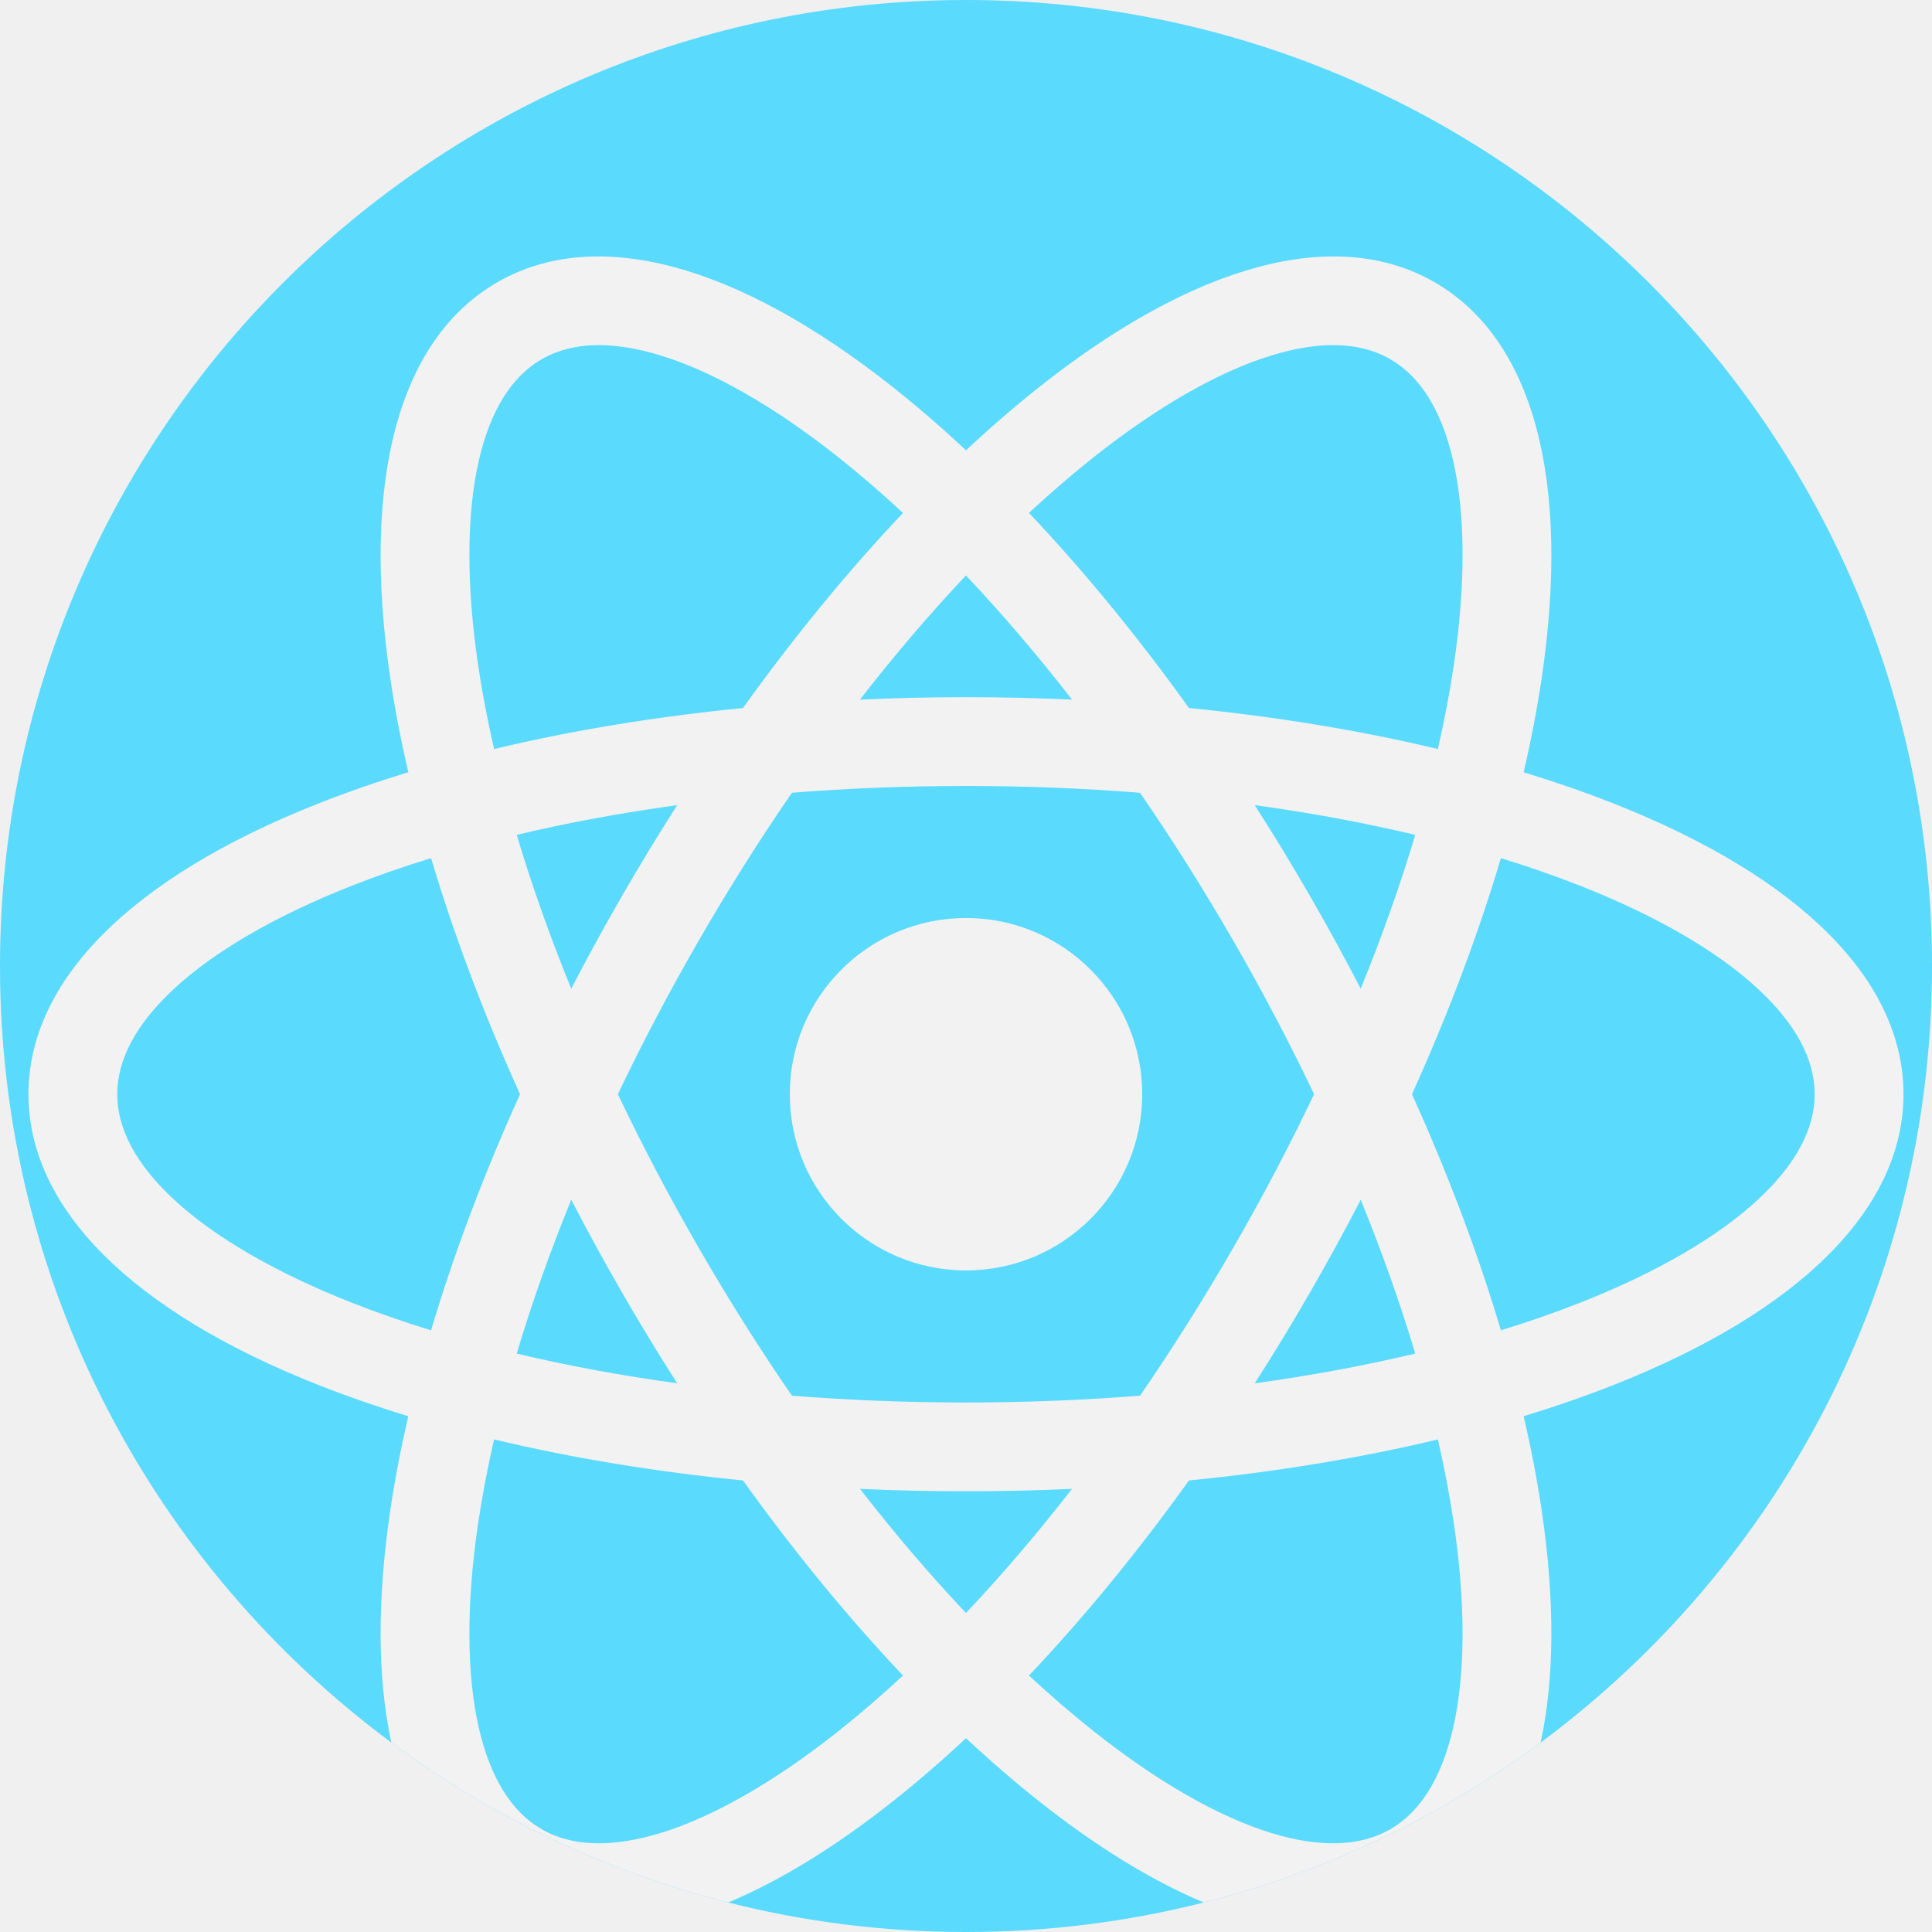
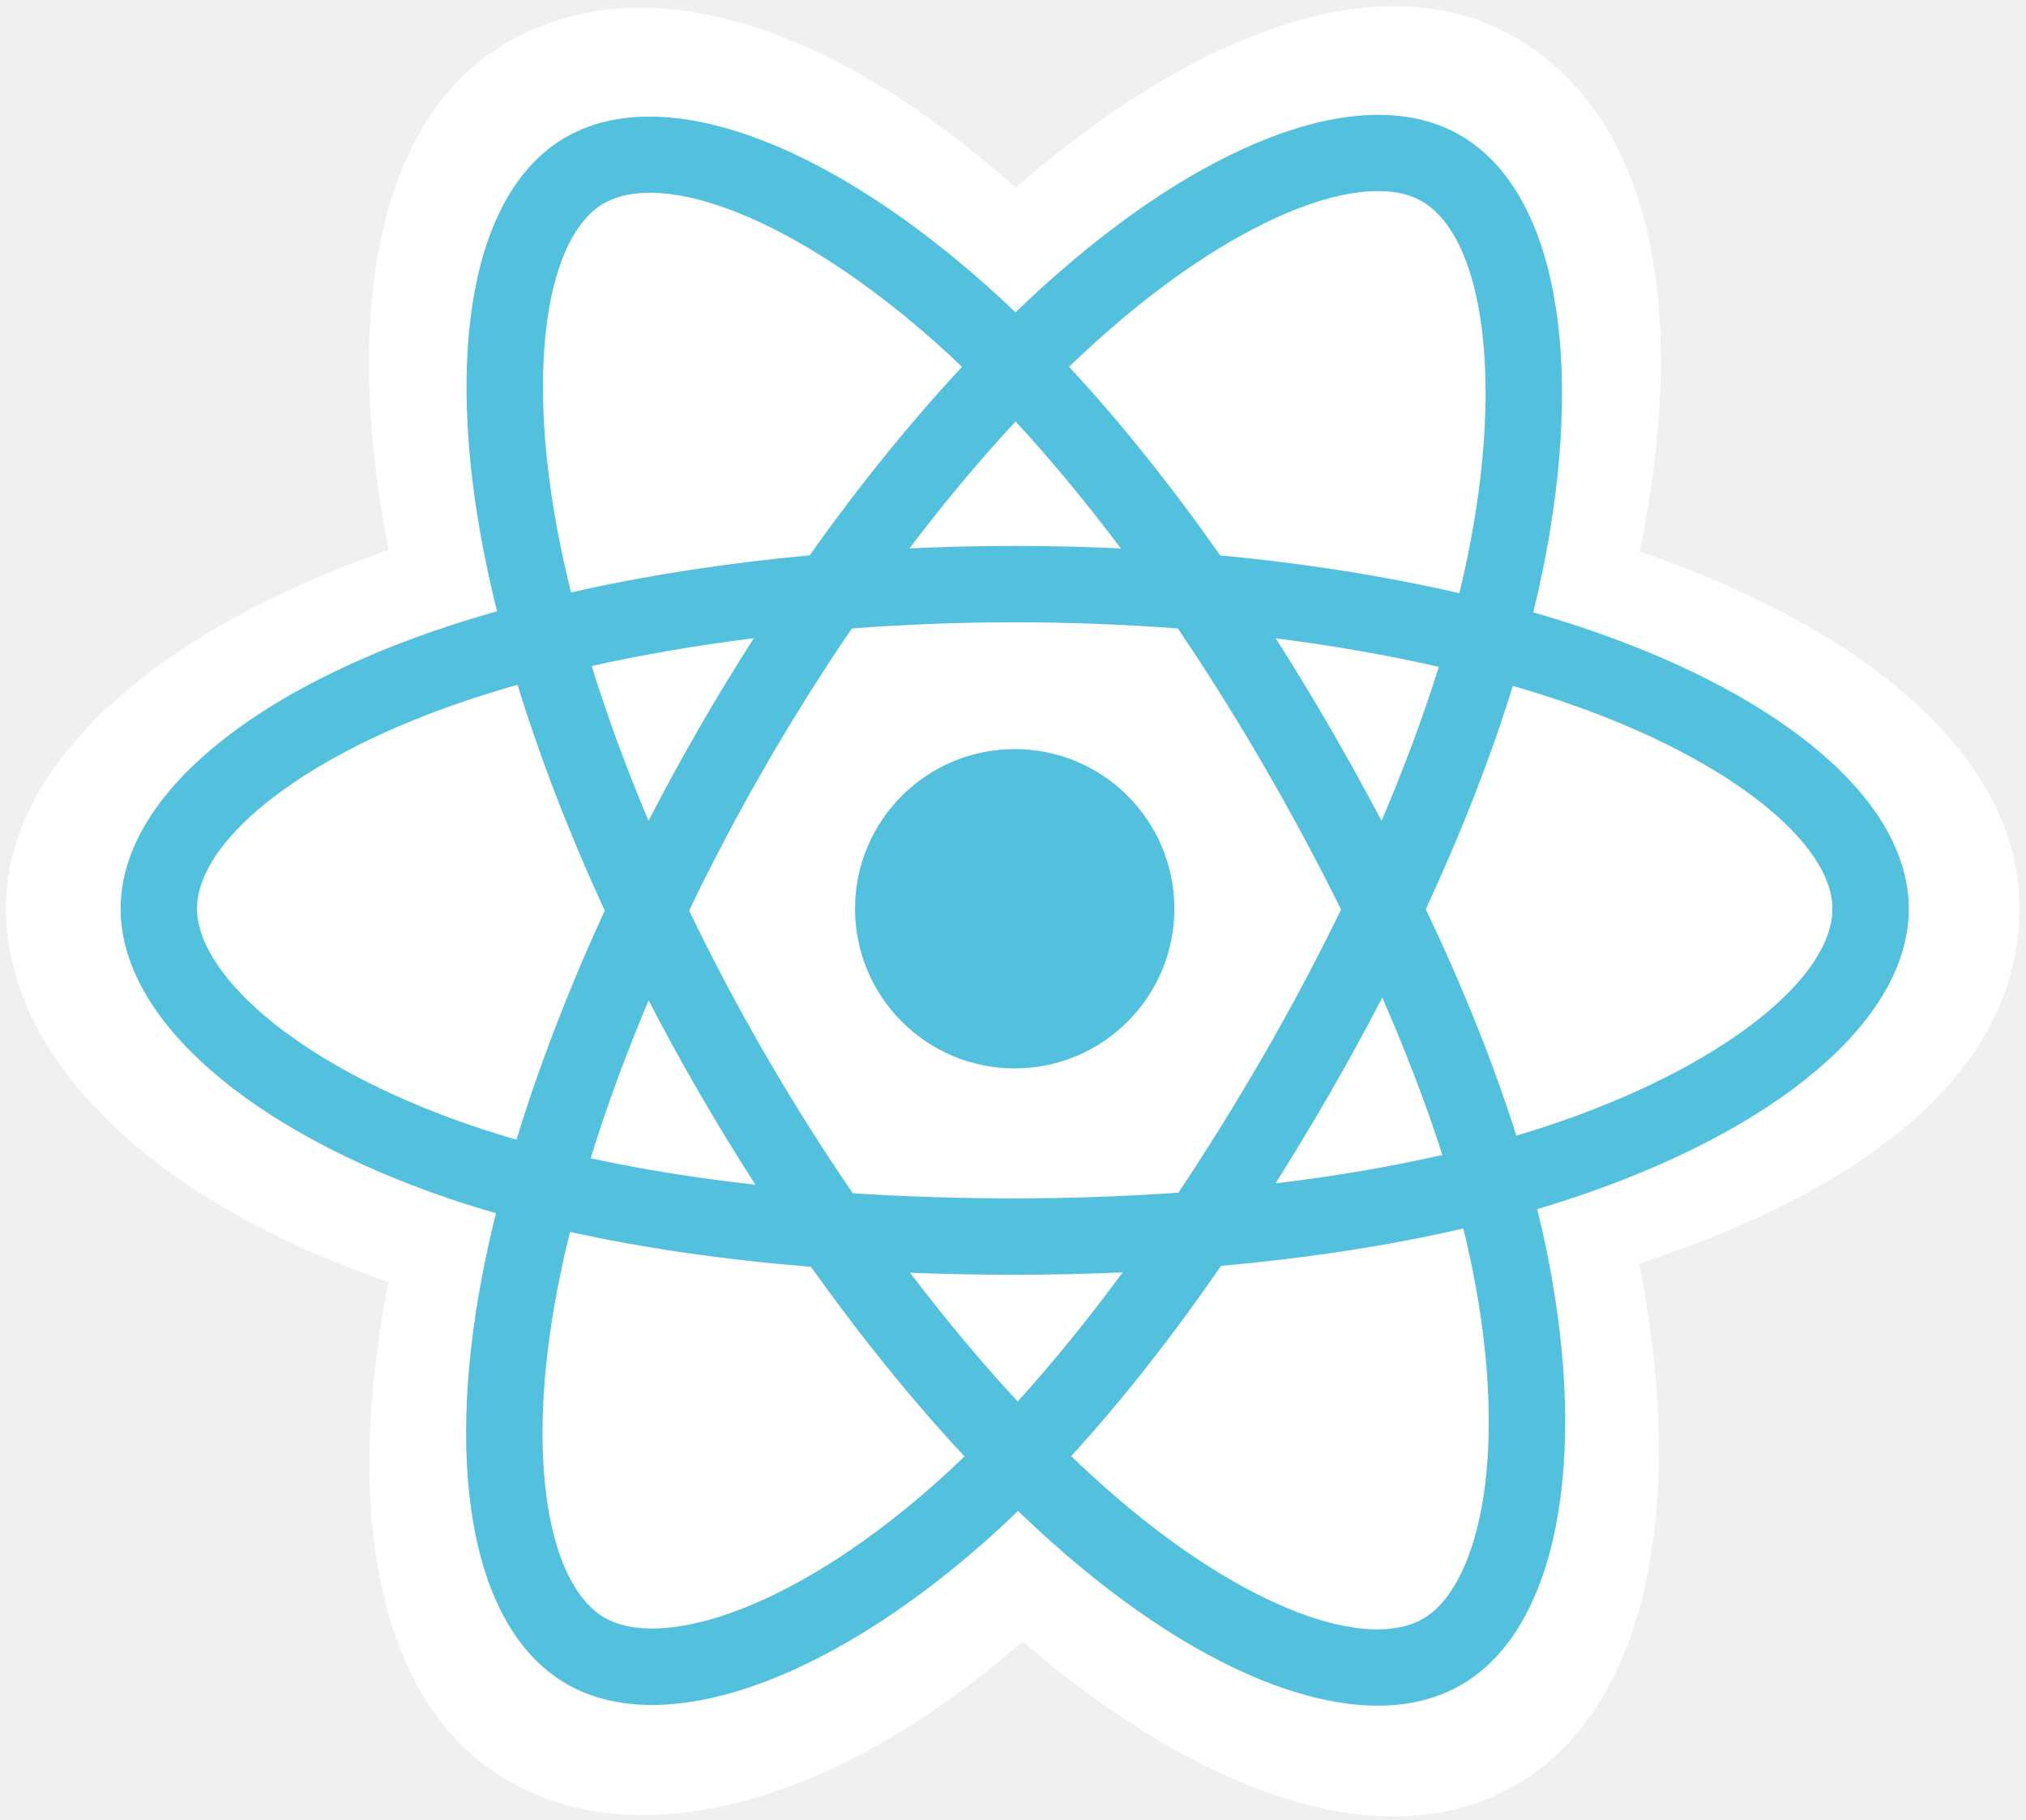
- <svg xmlns="http://www.w3.org/2000/svg" version="1.1" id="Capa_1" x="0px" y="0px" viewBox="0 0 512 512" style="enable-background:new 0 0 512 512;" xml:space="preserve">
-   <path style="fill:#5ADAFD;" d="M512,256c0,84.344-40.793,159.159-103.717,205.803c-26.342,19.519-56.56,34.105-89.287,42.381  C298.841,509.294,277.744,512,256,512s-42.851-2.706-63.007-7.816c-32.726-8.276-62.945-22.862-89.287-42.392  C40.782,415.148,0,340.334,0,256C0,114.615,114.615,0,256,0S512,114.615,512,256z" />
-   <g>
-     <path style="fill:#F2F2F2;" d="M408.545,400.144c-1.202-8.056-2.79-16.353-4.754-24.837c-1.735-7.45-3.751-15.047-6.039-22.758   c-6.019-20.25-13.949-41.294-23.562-62.568c-4.211-9.3-8.746-18.641-13.584-27.972c-4.263-8.223-8.756-16.457-13.49-24.639   c-4.723-8.192-9.592-16.196-14.597-24.001c-5.653-8.85-11.473-17.439-17.429-25.736c-13.605-18.965-27.867-36.362-42.402-51.702   c-5.527-5.841-11.097-11.379-16.687-16.593c-6.363-5.956-12.758-11.483-19.143-16.551c-41.681-33.092-78.994-43.029-105.085-27.972   c-26.091,15.067-36.143,52.349-28.327,105.002c1.191,8.056,2.79,16.353,4.765,24.837c1.714,7.45,3.73,15.047,6.029,22.758   c6.019,20.25,13.949,41.305,23.573,62.568c4.201,9.3,8.735,18.63,13.573,27.961c4.263,8.234,8.767,16.457,13.49,24.649   c4.723,8.192,9.592,16.196,14.597,24.001c5.663,8.861,11.483,17.45,17.429,25.746c13.605,18.965,27.867,36.352,42.402,51.691   c5.528,5.841,11.107,11.389,16.697,16.603c6.363,5.956,12.758,11.473,19.132,16.541c15.329,12.173,30.062,21.211,43.865,27.011   c32.726-8.276,62.945-22.862,89.286-42.381C411.961,444.855,412.097,424.093,408.545,400.144z M385.076,458   c-3.041,13.145-8.631,22.152-16.624,26.76c-7.983,4.618-18.578,4.953-31.483,1.024c-13.981-4.274-30.302-13.615-47.208-27.042   c-5.684-4.514-11.379-9.425-17.074-14.702c-5.58-5.183-11.16-10.721-16.697-16.583c-9.509-10.062-18.913-21.076-28.087-32.893   c-6.123-7.889-12.152-16.133-18.035-24.691c-8.537-12.403-16.781-25.464-24.618-39.048c-7.847-13.584-15.036-27.251-21.504-40.845   c-4.472-9.373-8.6-18.714-12.361-27.961c-5.653-13.855-10.491-27.512-14.451-40.772c-2.299-7.732-4.315-15.318-5.998-22.747   c-1.735-7.565-3.145-14.963-4.211-22.141c-3.176-21.347-3.103-40.155,0.188-54.397c3.041-13.145,8.641-22.152,16.624-26.76   c4.315-2.487,9.383-3.741,15.161-3.741c4.932,0,10.386,0.909,16.321,2.727c13.981,4.263,30.302,13.615,47.208,27.032   c5.684,4.514,11.389,9.425,17.074,14.723c5.59,5.172,11.16,10.71,16.687,16.562c9.519,10.062,18.923,21.076,28.108,32.904   c6.123,7.889,12.152,16.133,18.035,24.691c8.526,12.403,16.771,25.464,24.607,39.037c7.847,13.584,15.036,27.251,21.504,40.845   c4.472,9.383,8.6,18.725,12.361,27.972c5.653,13.855,10.491,27.502,14.451,40.761c2.299,7.732,4.315,15.318,6.008,22.747   c1.724,7.565,3.135,14.963,4.201,22.141C388.441,424.95,388.368,443.758,385.076,458z" />
-     <path style="fill:#F2F2F2;" d="M427.677,212.961c-7.576-2.988-15.559-5.757-23.897-8.307c-7.314-2.226-14.9-4.284-22.727-6.154   c-20.543-4.911-42.736-8.568-65.964-10.867c-10.146-1.014-20.501-1.755-30.992-2.226c-9.258-0.428-18.641-0.648-28.097-0.648   s-18.84,0.219-28.108,0.648c-10.501,0.47-20.856,1.223-31.002,2.226c-23.228,2.299-45.411,5.956-65.954,10.867   c-7.826,1.87-15.412,3.929-22.727,6.154c-8.338,2.539-16.321,5.319-23.897,8.307C34.816,232.5,7.544,259.856,7.544,289.98   c0,30.124,27.272,57.48,76.769,77.03c7.576,2.988,15.548,5.757,23.886,8.307c7.314,2.226,14.9,4.284,22.727,6.144   c20.543,4.921,42.736,8.568,65.975,10.877c10.146,1.003,20.501,1.745,31.002,2.226c9.258,0.428,18.641,0.637,28.097,0.637   c9.456,0,18.829-0.209,28.087-0.637c10.501-0.481,20.846-1.223,31.002-2.226c23.228-2.299,45.432-5.956,65.975-10.877   c7.826-1.87,15.412-3.918,22.727-6.154c8.328-2.539,16.311-5.308,23.886-8.297c49.507-19.55,76.769-46.905,76.769-77.03   C504.445,259.856,477.184,232.5,427.677,212.961z M466.045,317.753c-10.679,9.979-26.937,19.435-47.01,27.366   c-6.76,2.664-13.866,5.151-21.285,7.429c-7.283,2.247-14.858,4.305-22.695,6.165c-13.469,3.208-27.711,5.841-42.538,7.879   c-9.885,1.369-20.031,2.466-30.386,3.271c-15.015,1.202-30.448,1.808-46.132,1.808s-31.117-0.606-46.132-1.797   c-10.355-0.815-20.511-1.912-30.396-3.281c-14.827-2.038-29.069-4.671-42.538-7.879c-7.837-1.86-15.412-3.918-22.695-6.165   c-7.419-2.278-14.524-4.765-21.285-7.429c-20.072-7.931-36.331-17.387-47.01-27.366c-9.864-9.206-14.869-18.547-14.869-27.773   c0-9.226,5.005-18.568,14.869-27.773c10.679-9.979,26.937-19.435,47.01-27.366c6.76-2.664,13.866-5.151,21.285-7.429   c7.283-2.247,14.858-4.305,22.695-6.165c13.469-3.208,27.711-5.841,42.538-7.879c9.885-1.369,20.041-2.466,30.396-3.281   c15.015-1.191,30.448-1.797,46.132-1.797s31.117,0.606,46.132,1.808c10.355,0.805,20.501,1.902,30.386,3.271   c14.827,2.038,29.069,4.671,42.538,7.879c7.837,1.86,15.412,3.918,22.695,6.165c7.419,2.278,14.524,4.765,21.285,7.429   c20.072,7.931,36.331,17.387,47.01,27.366c9.864,9.206,14.869,18.547,14.869,27.773   C480.914,299.207,475.909,308.548,466.045,317.753z" />
-     <path style="fill:#F2F2F2;" d="M380.217,74.815c-26.091-15.057-63.404-5.12-105.085,27.972   c-6.374,5.068-12.769,10.595-19.132,16.551c-5.59,5.214-11.17,10.762-16.697,16.603c-14.535,15.339-28.797,32.726-42.412,51.691   c-5.945,8.296-11.766,16.886-17.418,25.736c-5.005,7.805-9.874,15.809-14.597,24.001c-4.723,8.192-9.226,16.415-13.49,24.649   c-4.838,9.331-9.373,18.672-13.573,27.961c-9.624,21.274-17.554,42.318-23.573,62.568c-2.299,7.722-4.315,15.318-6.04,22.768   c-1.964,8.485-3.563,16.771-4.754,24.827c-3.553,23.939-3.417,44.701,0.261,61.649c26.342,19.529,56.56,34.116,89.287,42.392   c13.803-5.799,28.536-14.838,43.865-27.011c6.384-5.068,12.779-10.595,19.143-16.541c5.59-5.214,11.16-10.752,16.687-16.593   c14.524-15.339,28.797-32.737,42.402-51.702c5.945-8.297,11.766-16.886,17.429-25.746c5.005-7.805,9.874-15.809,14.597-24.001   c4.733-8.182,9.226-16.405,13.49-24.639c4.838-9.331,9.373-18.672,13.584-27.972c9.613-21.264,17.544-42.318,23.562-62.568   c2.288-7.711,4.305-15.308,6.029-22.758c1.975-8.485,3.563-16.781,4.765-24.837C416.36,127.164,406.309,89.882,380.217,74.815z    M375.056,221.247c-3.96,13.26-8.798,26.906-14.451,40.761c-3.762,9.247-7.889,18.589-12.361,27.972   c-6.468,13.594-13.657,27.261-21.504,40.845c-7.837,13.573-16.081,26.634-24.607,39.037c-5.893,8.568-11.922,16.812-18.045,24.701   c-9.174,11.818-18.578,22.831-28.097,32.893c-5.527,5.851-11.097,11.389-16.687,16.572c-5.684,5.287-11.389,10.198-17.074,14.712   c-16.906,13.427-33.228,22.768-47.208,27.042c-12.904,3.929-23.5,3.594-31.483-1.024c-7.983-4.608-13.584-13.615-16.624-26.76   c-3.291-14.242-3.365-33.05-0.188-54.397c1.066-7.178,2.476-14.576,4.2-22.141c1.693-7.429,3.709-15.015,6.008-22.747   c3.96-13.26,8.798-26.917,14.451-40.772c3.762-9.247,7.889-18.589,12.361-27.961c6.468-13.594,13.657-27.261,21.504-40.845   c7.837-13.584,16.081-26.645,24.618-39.048c5.883-8.558,11.901-16.802,18.024-24.68c9.185-11.828,18.589-22.841,28.097-32.904   c5.538-5.862,11.118-11.4,16.697-16.572c5.695-5.287,11.389-10.198,17.074-14.712c16.906-13.416,33.228-22.768,47.208-27.032   c5.935-1.818,11.389-2.727,16.321-2.727c5.778,0,10.856,1.254,15.161,3.741c7.993,4.608,13.584,13.615,16.624,26.76   c3.291,14.242,3.365,33.05,0.188,54.397c-1.066,7.178-2.476,14.576-4.211,22.141C379.371,205.928,377.354,213.514,375.056,221.247z   " />
-     <circle style="fill:#F2F2F2;" cx="256" cy="289.98" r="46.696" />
-   </g>
-   <g>
- </g>
-   <g>
- </g>
-   <g>
- </g>
-   <g>
- </g>
-   <g>
- </g>
-   <g>
- </g>
-   <g>
- </g>
-   <g>
- </g>
-   <g>
- </g>
-   <g>
- </g>
-   <g>
- </g>
-   <g>
- </g>
-   <g>
- </g>
-   <g>
- </g>
-   <g>
- </g>
+ <svg xmlns="http://www.w3.org/2000/svg" width="2500" height="2246" viewBox="0 0 256 230" preserveAspectRatio="xMinYMin meet">
+   <path d="M.754 114.75c0 19.215 18.763 37.152 48.343 47.263-5.907 29.737-1.058 53.706 15.136 63.045 16.645 9.6 41.443 2.955 64.98-17.62 22.943 19.744 46.13 27.514 62.31 18.148 16.63-9.627 21.687-35.221 15.617-65.887 30.81-10.186 48.044-25.481 48.044-44.949 0-18.769-18.797-35.006-47.979-45.052 6.535-31.933.998-55.32-15.867-65.045-16.259-9.376-39.716-1.204-62.996 19.056C104.122 2.205 80.897-4.36 64.05 5.392 47.806 14.795 43.171 39.2 49.097 69.487 20.515 79.452.754 96.057.754 114.75z" fill="#FFF" />
+   <path d="M201.025 79.674a151.364 151.364 0 0 0-7.274-2.292 137.5 137.5 0 0 0 1.124-4.961c5.506-26.728 1.906-48.26-10.388-55.348-11.787-6.798-31.065.29-50.535 17.233a151.136 151.136 0 0 0-5.626 5.163 137.573 137.573 0 0 0-3.744-3.458c-20.405-18.118-40.858-25.752-53.139-18.643-11.776 6.817-15.264 27.06-10.307 52.39a150.91 150.91 0 0 0 1.67 7.484c-2.894.822-5.689 1.698-8.363 2.63-23.922 8.34-39.2 21.412-39.2 34.97 0 14.004 16.4 28.05 41.318 36.566a128.44 128.44 0 0 0 6.11 1.91 147.813 147.813 0 0 0-1.775 8.067c-4.726 24.89-1.035 44.653 10.71 51.428 12.131 6.995 32.491-.195 52.317-17.525 1.567-1.37 3.14-2.823 4.715-4.346a148.34 148.34 0 0 0 6.108 5.573c19.204 16.525 38.17 23.198 49.905 16.405 12.12-7.016 16.058-28.247 10.944-54.078-.39-1.973-.845-3.988-1.355-6.04 1.43-.422 2.833-.858 4.202-1.312 25.904-8.582 42.757-22.457 42.757-36.648 0-13.607-15.77-26.767-40.174-35.168z" fill="#53C1DE" />
+   <path d="M195.406 142.328c-1.235.409-2.503.804-3.795 1.187-2.86-9.053-6.72-18.68-11.442-28.625 4.507-9.71 8.217-19.213 10.997-28.208 2.311.67 4.555 1.375 6.717 2.12 20.91 7.197 33.664 17.84 33.664 26.04 0 8.735-13.775 20.075-36.14 27.486zm-9.28 18.389c2.261 11.422 2.584 21.749 1.086 29.822-1.346 7.254-4.052 12.09-7.398 14.027-7.121 4.122-22.35-1.236-38.772-15.368-1.883-1.62-3.78-3.35-5.682-5.18 6.367-6.964 12.73-15.06 18.94-24.05 10.924-.969 21.244-2.554 30.603-4.717.46 1.86.87 3.683 1.223 5.466zm-93.85 43.137c-6.957 2.457-12.498 2.527-15.847.596-7.128-4.11-10.09-19.98-6.049-41.265a138.507 138.507 0 0 1 1.65-7.502c9.255 2.047 19.5 3.52 30.45 4.408 6.251 8.797 12.798 16.883 19.396 23.964a118.863 118.863 0 0 1-4.305 3.964c-8.767 7.664-17.552 13.1-25.294 15.835zm-32.593-61.58c-11.018-3.766-20.117-8.66-26.354-14-5.604-4.8-8.434-9.565-8.434-13.432 0-8.227 12.267-18.722 32.726-25.855a139.276 139.276 0 0 1 7.777-2.447c2.828 9.197 6.537 18.813 11.013 28.537-4.534 9.869-8.296 19.638-11.15 28.943a118.908 118.908 0 0 1-5.578-1.746zm10.926-74.37c-4.247-21.703-1.427-38.074 5.67-42.182 7.56-4.376 24.275 1.864 41.893 17.507 1.126 1 2.257 2.047 3.39 3.13-6.564 7.049-13.051 15.074-19.248 23.82-10.627.985-20.8 2.567-30.152 4.686a141.525 141.525 0 0 1-1.553-6.962zm97.467 24.067a306.982 306.982 0 0 0-6.871-11.3c7.21.91 14.117 2.12 20.603 3.601-1.947 6.241-4.374 12.767-7.232 19.457a336.42 336.42 0 0 0-6.5-11.758zm-39.747-38.714c4.452 4.823 8.911 10.209 13.297 16.052a284.245 284.245 0 0 0-26.706-.006c4.39-5.789 8.887-11.167 13.409-16.046zm-40.002 38.78a285.24 285.24 0 0 0-6.378 11.685c-2.811-6.667-5.216-13.222-7.18-19.552 6.447-1.443 13.322-2.622 20.485-3.517a283.79 283.79 0 0 0-6.927 11.384zm7.133 57.683c-7.4-.826-14.379-1.945-20.824-3.348 1.995-6.442 4.453-13.138 7.324-19.948a283.494 283.494 0 0 0 6.406 11.692 285.27 285.27 0 0 0 7.094 11.604zm33.136 27.389c-4.575-4.937-9.138-10.397-13.595-16.27 4.326.17 8.737.256 13.22.256 4.606 0 9.159-.103 13.64-.303-4.4 5.98-8.843 11.448-13.265 16.317zm46.072-51.032c3.02 6.884 5.566 13.544 7.588 19.877-6.552 1.495-13.625 2.699-21.078 3.593a337.537 337.537 0 0 0 6.937-11.498 306.632 306.632 0 0 0 6.553-11.972zm-14.915 7.15a316.478 316.478 0 0 1-10.84 17.49c-6.704.479-13.632.726-20.692.726-7.031 0-13.871-.219-20.458-.646A273.798 273.798 0 0 1 96.72 133.28a271.334 271.334 0 0 1-9.64-18.206 273.864 273.864 0 0 1 9.611-18.216v.002a271.252 271.252 0 0 1 10.956-17.442c6.72-.508 13.61-.774 20.575-.774 6.996 0 13.895.268 20.613.78a290.704 290.704 0 0 1 10.887 17.383 316.418 316.418 0 0 1 9.741 18.13 290.806 290.806 0 0 1-9.709 18.29zm19.913-107.792c7.566 4.364 10.509 21.961 5.755 45.038a127.525 127.525 0 0 1-1.016 4.492c-9.374-2.163-19.554-3.773-30.212-4.773-6.209-8.841-12.642-16.88-19.1-23.838a141.92 141.92 0 0 1 5.196-4.766c16.682-14.518 32.273-20.25 39.377-16.153z" fill="#FFF" />
+   <path d="M128.221 94.665c11.144 0 20.177 9.034 20.177 20.177 0 11.144-9.033 20.178-20.177 20.178-11.143 0-20.177-9.034-20.177-20.178 0-11.143 9.034-20.177 20.177-20.177" fill="#53C1DE" />
</svg>
